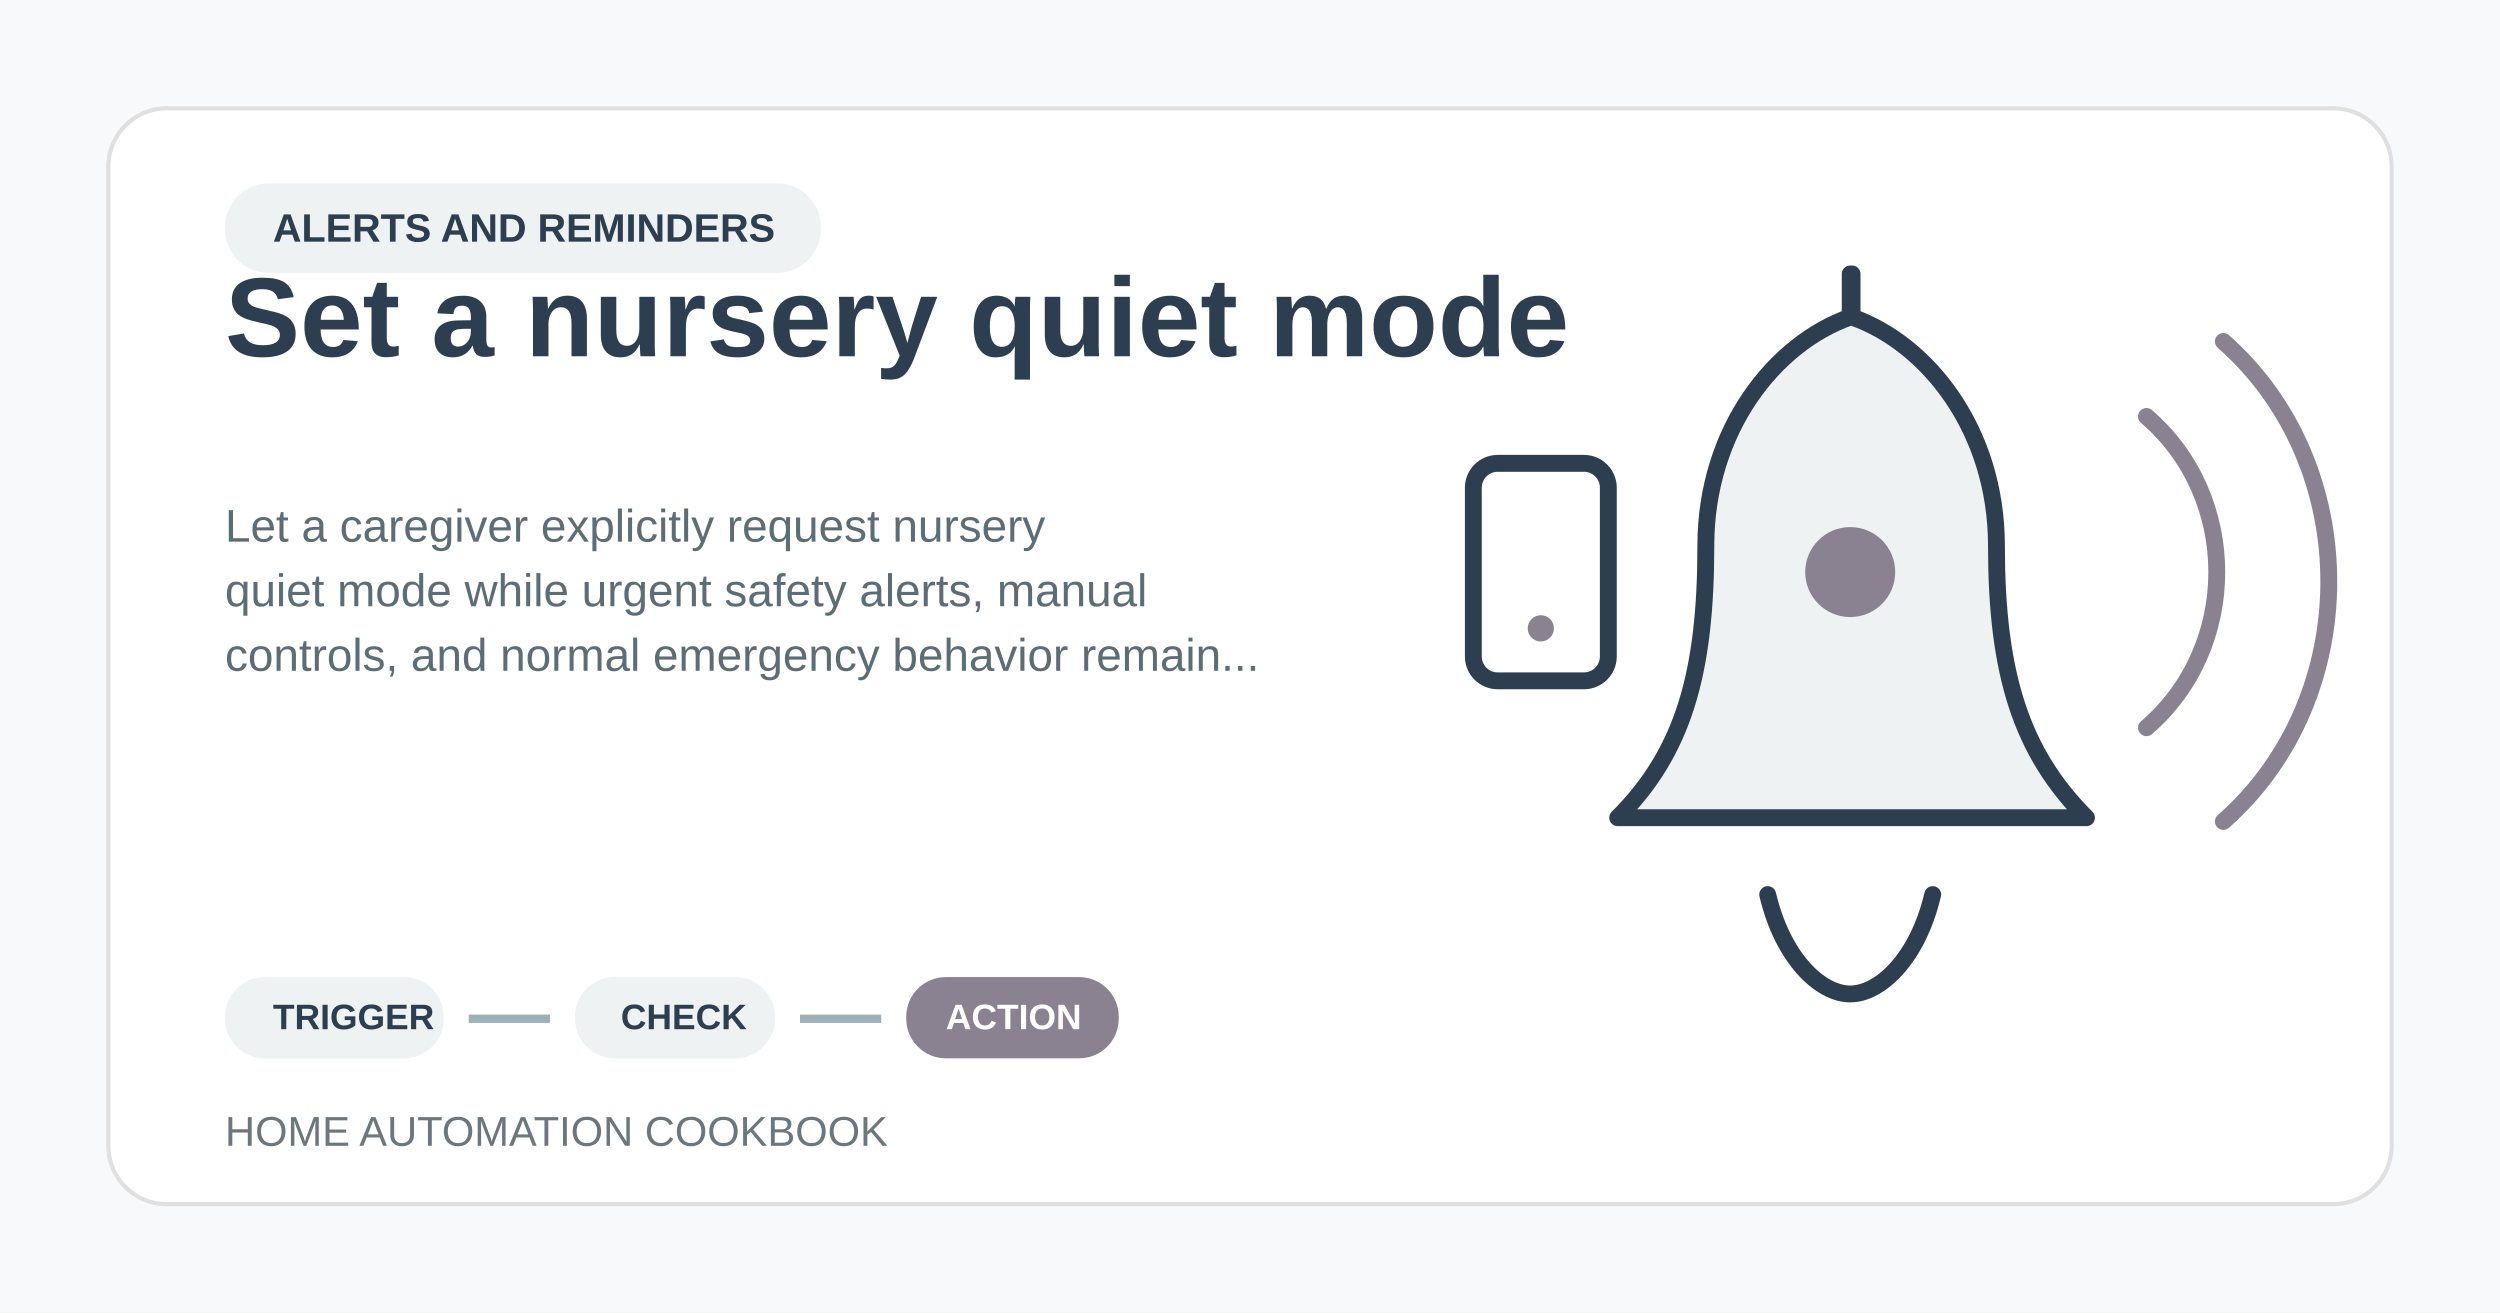
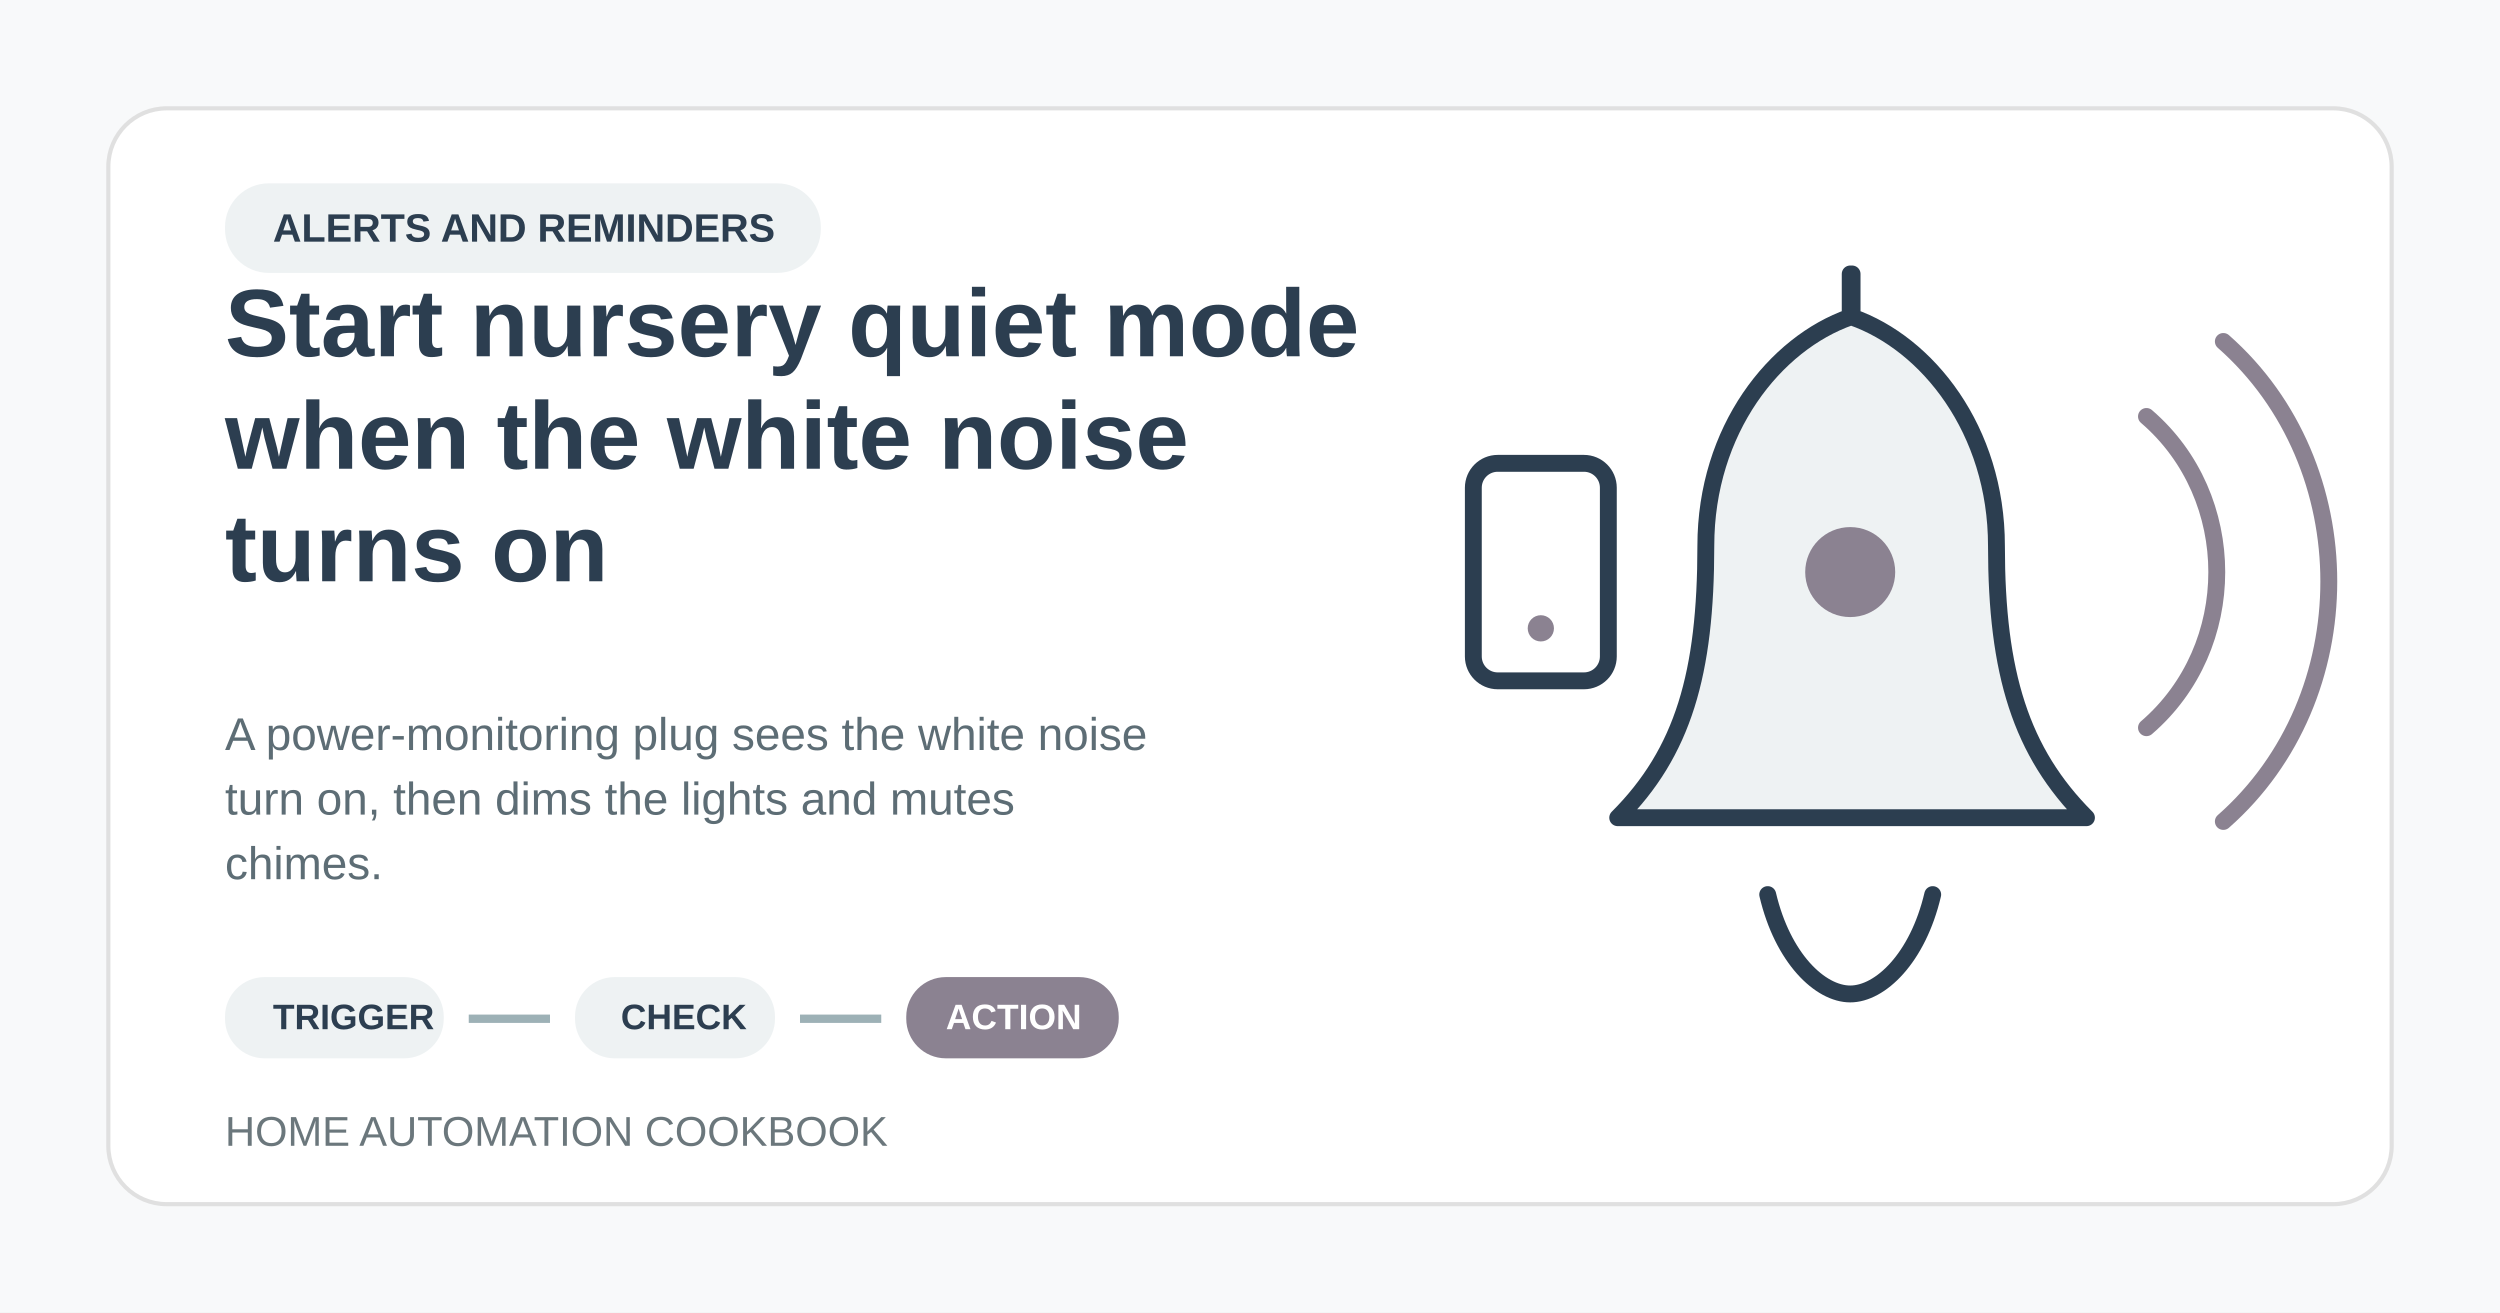
<svg xmlns="http://www.w3.org/2000/svg" width="1200" height="630" viewBox="0 0 1200 630" role="img" aria-labelledby="title desc">
  <style>
  @media (prefers-color-scheme: dark) {
    rect[fill="#f8f9fa"] { fill: #14191c; }
    rect[fill="#ffffff"], path[fill="#ffffff"] { fill: #1d2428; }
    [fill="#eef2f3"] { fill: #293238; }
    text[fill="#2c3e50"], circle[fill="#2c3e50"] { fill: #e7edef; }
    text[fill="#5d6d75"], text[fill="#6b777c"] { fill: #b7c2c6; }
    [stroke="#2c3e50"] { stroke: #d7e0e3; }
    [stroke="#9db1b6"] { stroke: #72858c; }
    [stroke="#e0e0e0"] { stroke: #3d494f; }
  }
</style>
  <rect width="1200" height="630" fill="#f8f9fa" />
  <rect x="52" y="52" width="1096" height="526" rx="28" fill="#ffffff" stroke="#e0e0e0" stroke-width="2" />
  <rect x="108" y="88" width="286" height="43" rx="21" fill="#eef2f3" />
  <text x="131" y="116" fill="#2c3e50" font-family="Segoe UI, Arial, sans-serif" font-size="19" font-weight="600">ALERTS AND REMINDERS</text>
-   <text x="108" y="171" fill="#2c3e50" font-family="Segoe UI, Arial, sans-serif" font-size="54" font-weight="700">Set a nursery quiet mode</text>
-   <text x="108" y="260" fill="#5d6d75" font-family="Segoe UI, Arial, sans-serif" font-size="22">Let a caregiver explicitly request nursery</text>
-   <text x="108" y="291" fill="#5d6d75" font-family="Segoe UI, Arial, sans-serif" font-size="22">quiet mode while urgent safety alerts, manual</text>
-   <text x="108" y="322" fill="#5d6d75" font-family="Segoe UI, Arial, sans-serif" font-size="22">controls, and normal emergency behavior remain...</text>
+   <text x="108" y="171" fill="#2c3e50" font-family="Segoe UI, Arial, sans-serif" font-size="46" font-weight="700">Start nursery quiet mode</text>
+   <text x="108" y="225" fill="#2c3e50" font-family="Segoe UI, Arial, sans-serif" font-size="46" font-weight="700">when the white noise</text>
+   <text x="108" y="279" fill="#2c3e50" font-family="Segoe UI, Arial, sans-serif" font-size="46" font-weight="700">turns on</text>
+   <text x="108" y="360" fill="#5d6d75" font-family="Segoe UI, Arial, sans-serif" font-size="22">A power-monitoring plug sees the white noise</text>
+   <text x="108" y="391" fill="#5d6d75" font-family="Segoe UI, Arial, sans-serif" font-size="22">turn on, then dims the lights and mutes</text>
+   <text x="108" y="422" fill="#5d6d75" font-family="Segoe UI, Arial, sans-serif" font-size="22">chimes.</text>
  <g transform="translate(108 469)" font-family="Segoe UI, Arial, sans-serif" font-size="17" font-weight="600">
    <rect width="105" height="39" rx="19" fill="#eef2f3" />
    <text x="23" y="25" fill="#2c3e50">TRIGGER</text>
    <path d="M117 20h39" stroke="#9db1b6" stroke-width="4" />
    <rect x="168" width="96" height="39" rx="19" fill="#eef2f3" />
    <text x="190" y="25" fill="#2c3e50">CHECK</text>
    <path d="M276 20h39" stroke="#9db1b6" stroke-width="4" />
    <rect x="327" width="102" height="39" rx="19" fill="#8b8291" />
    <text x="346" y="25" fill="#ffffff">ACTION</text>
  </g>
  <g transform="translate(700 118) scale(.9)" fill="none" stroke="#2c3e50" stroke-width="9" stroke-linecap="round" stroke-linejoin="round">
    <path d="M85 305h250c-35-35-48-77-48-145 0-62-37-108-77-122V15h-1v23c-40 14-77 60-77 122 0 68-12 110-47 145z" fill="#eef2f3" />
    <path d="M165 346c8 34 28 53 44 53s36-19 44-53" />
    <circle cx="209" cy="174" r="24" fill="#8b8291" stroke="none" />
    <path d="M367 91c50 43 50 123 0 166M408 51c75 66 75 190 0 256" stroke="#8b8291" />
    <rect x="8" y="116" width="72" height="116" rx="13" fill="#ffffff" />
    <circle cx="44" cy="204" r="7" fill="#8b8291" stroke="none" />
  </g>
  <text x="108" y="550" fill="#6b777c" font-family="Segoe UI, Arial, sans-serif" font-size="20">HOME AUTOMATION COOKBOOK</text>
</svg>
